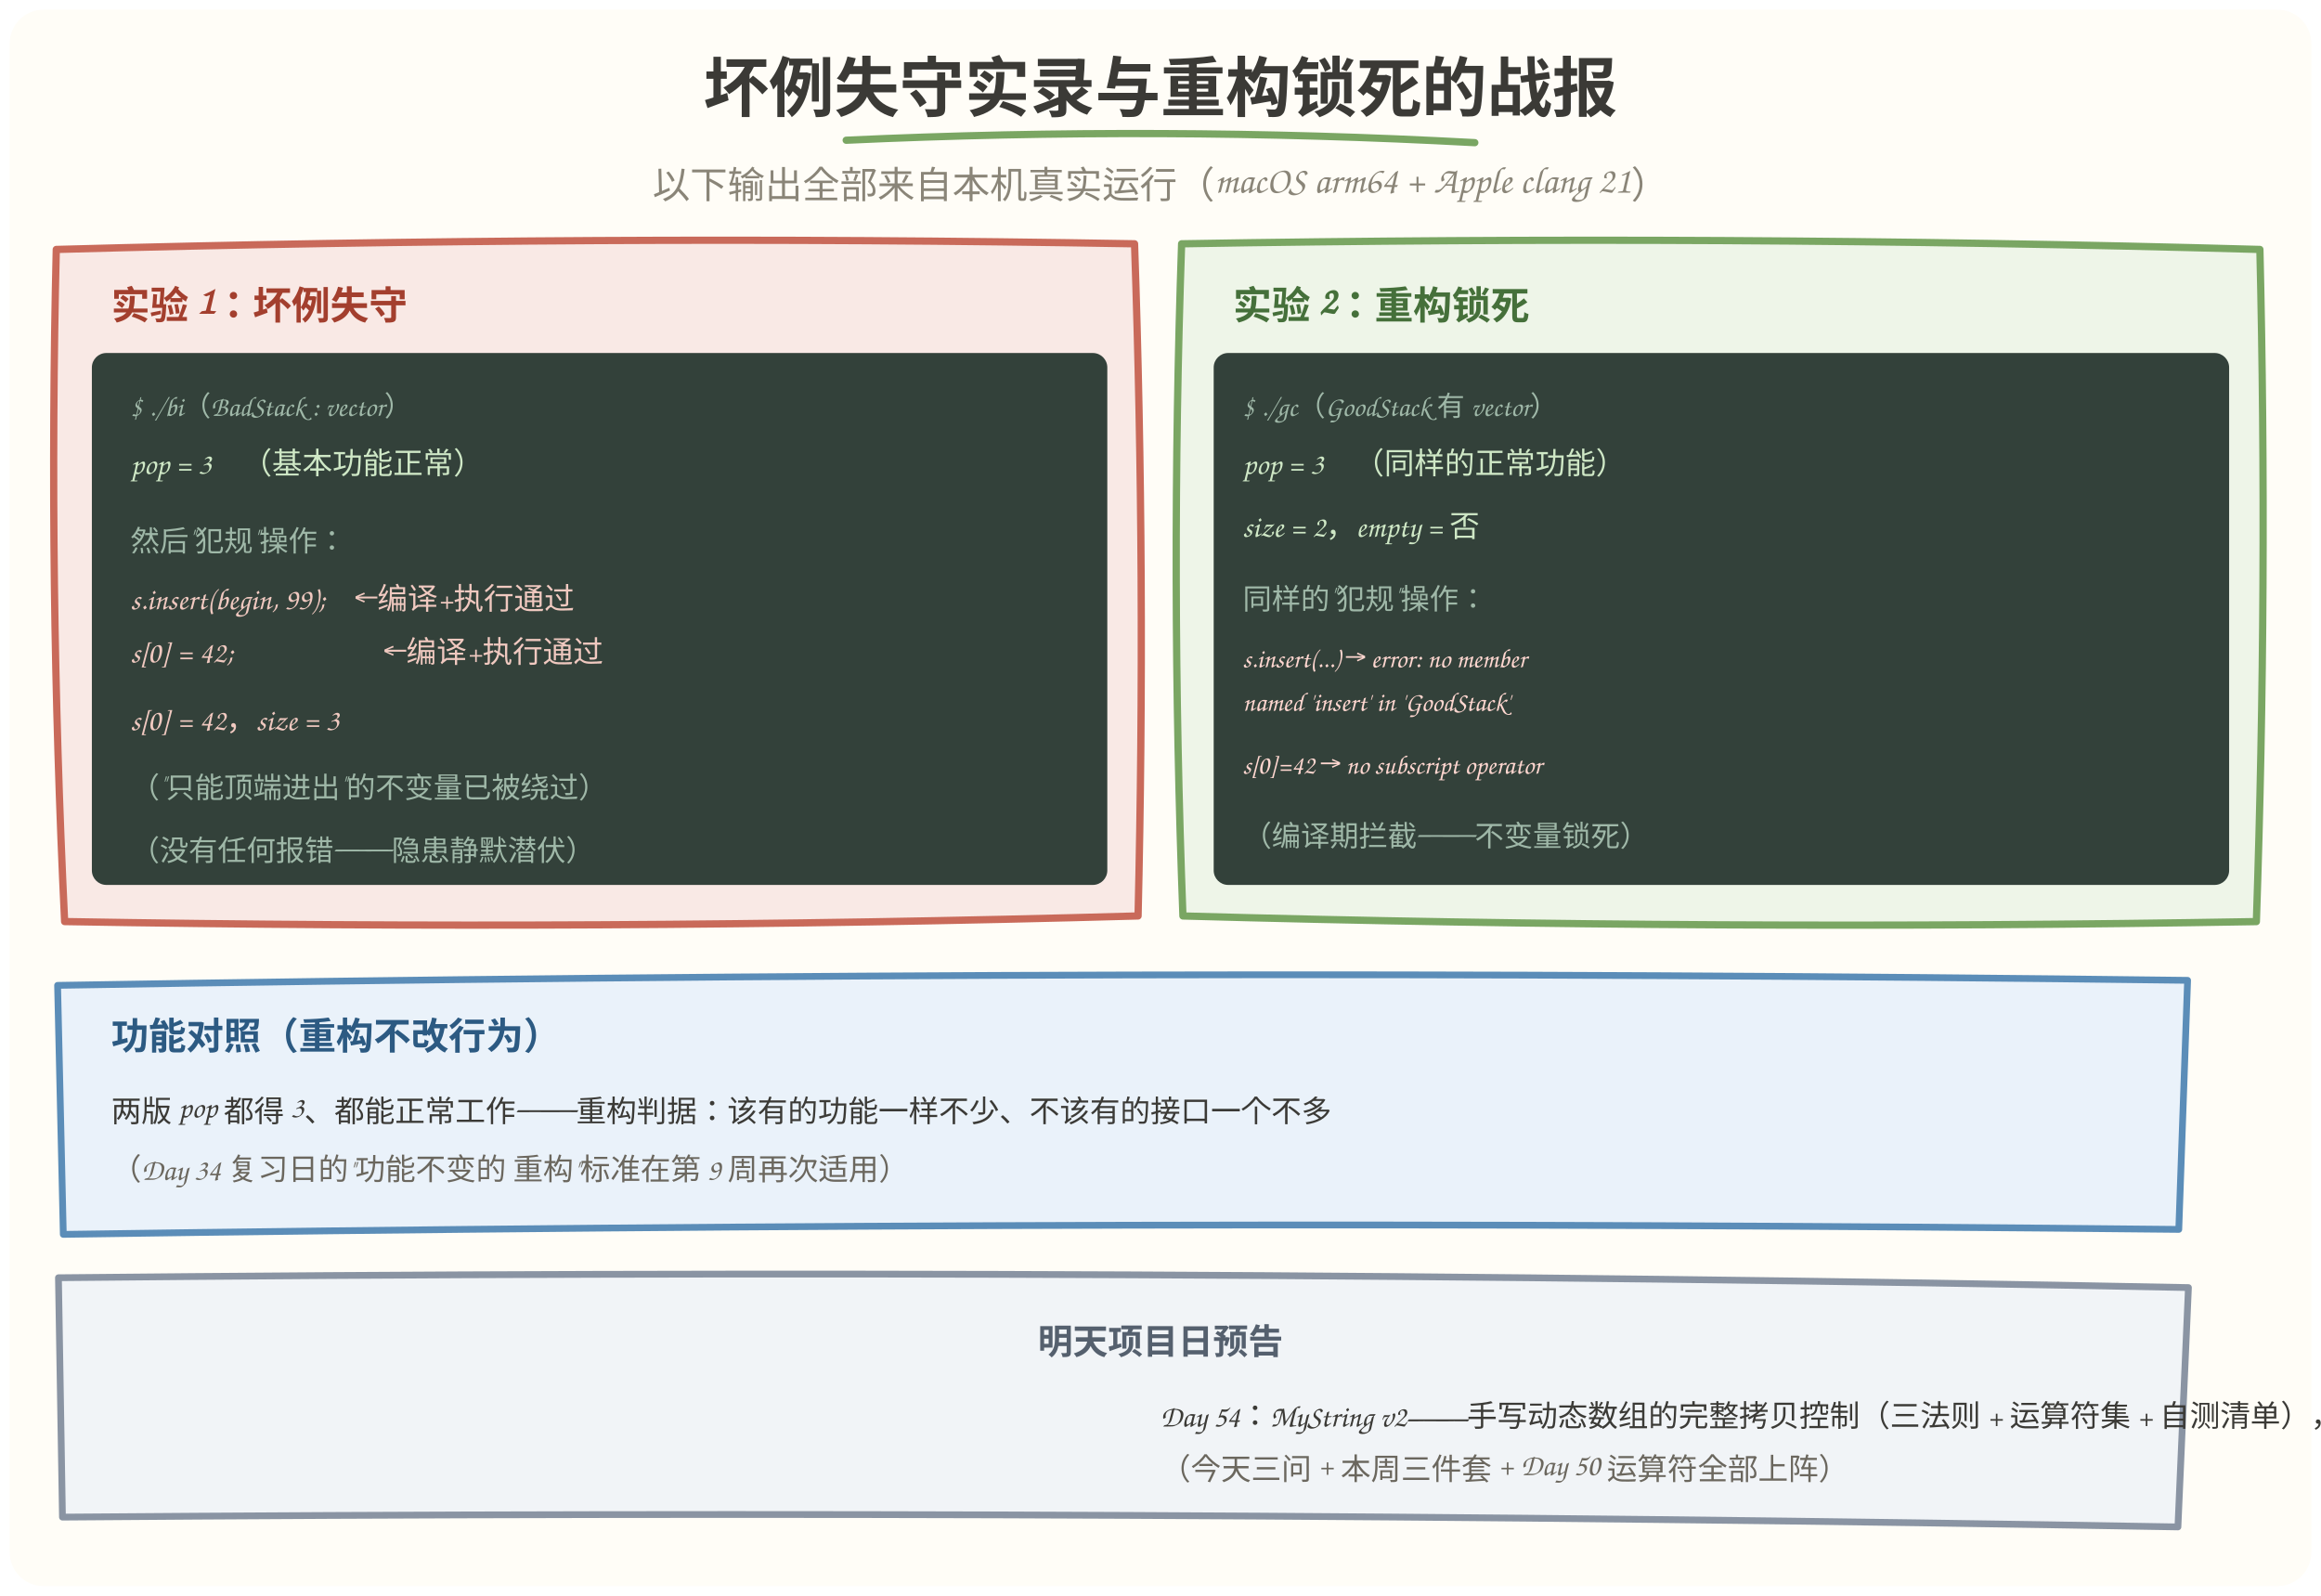
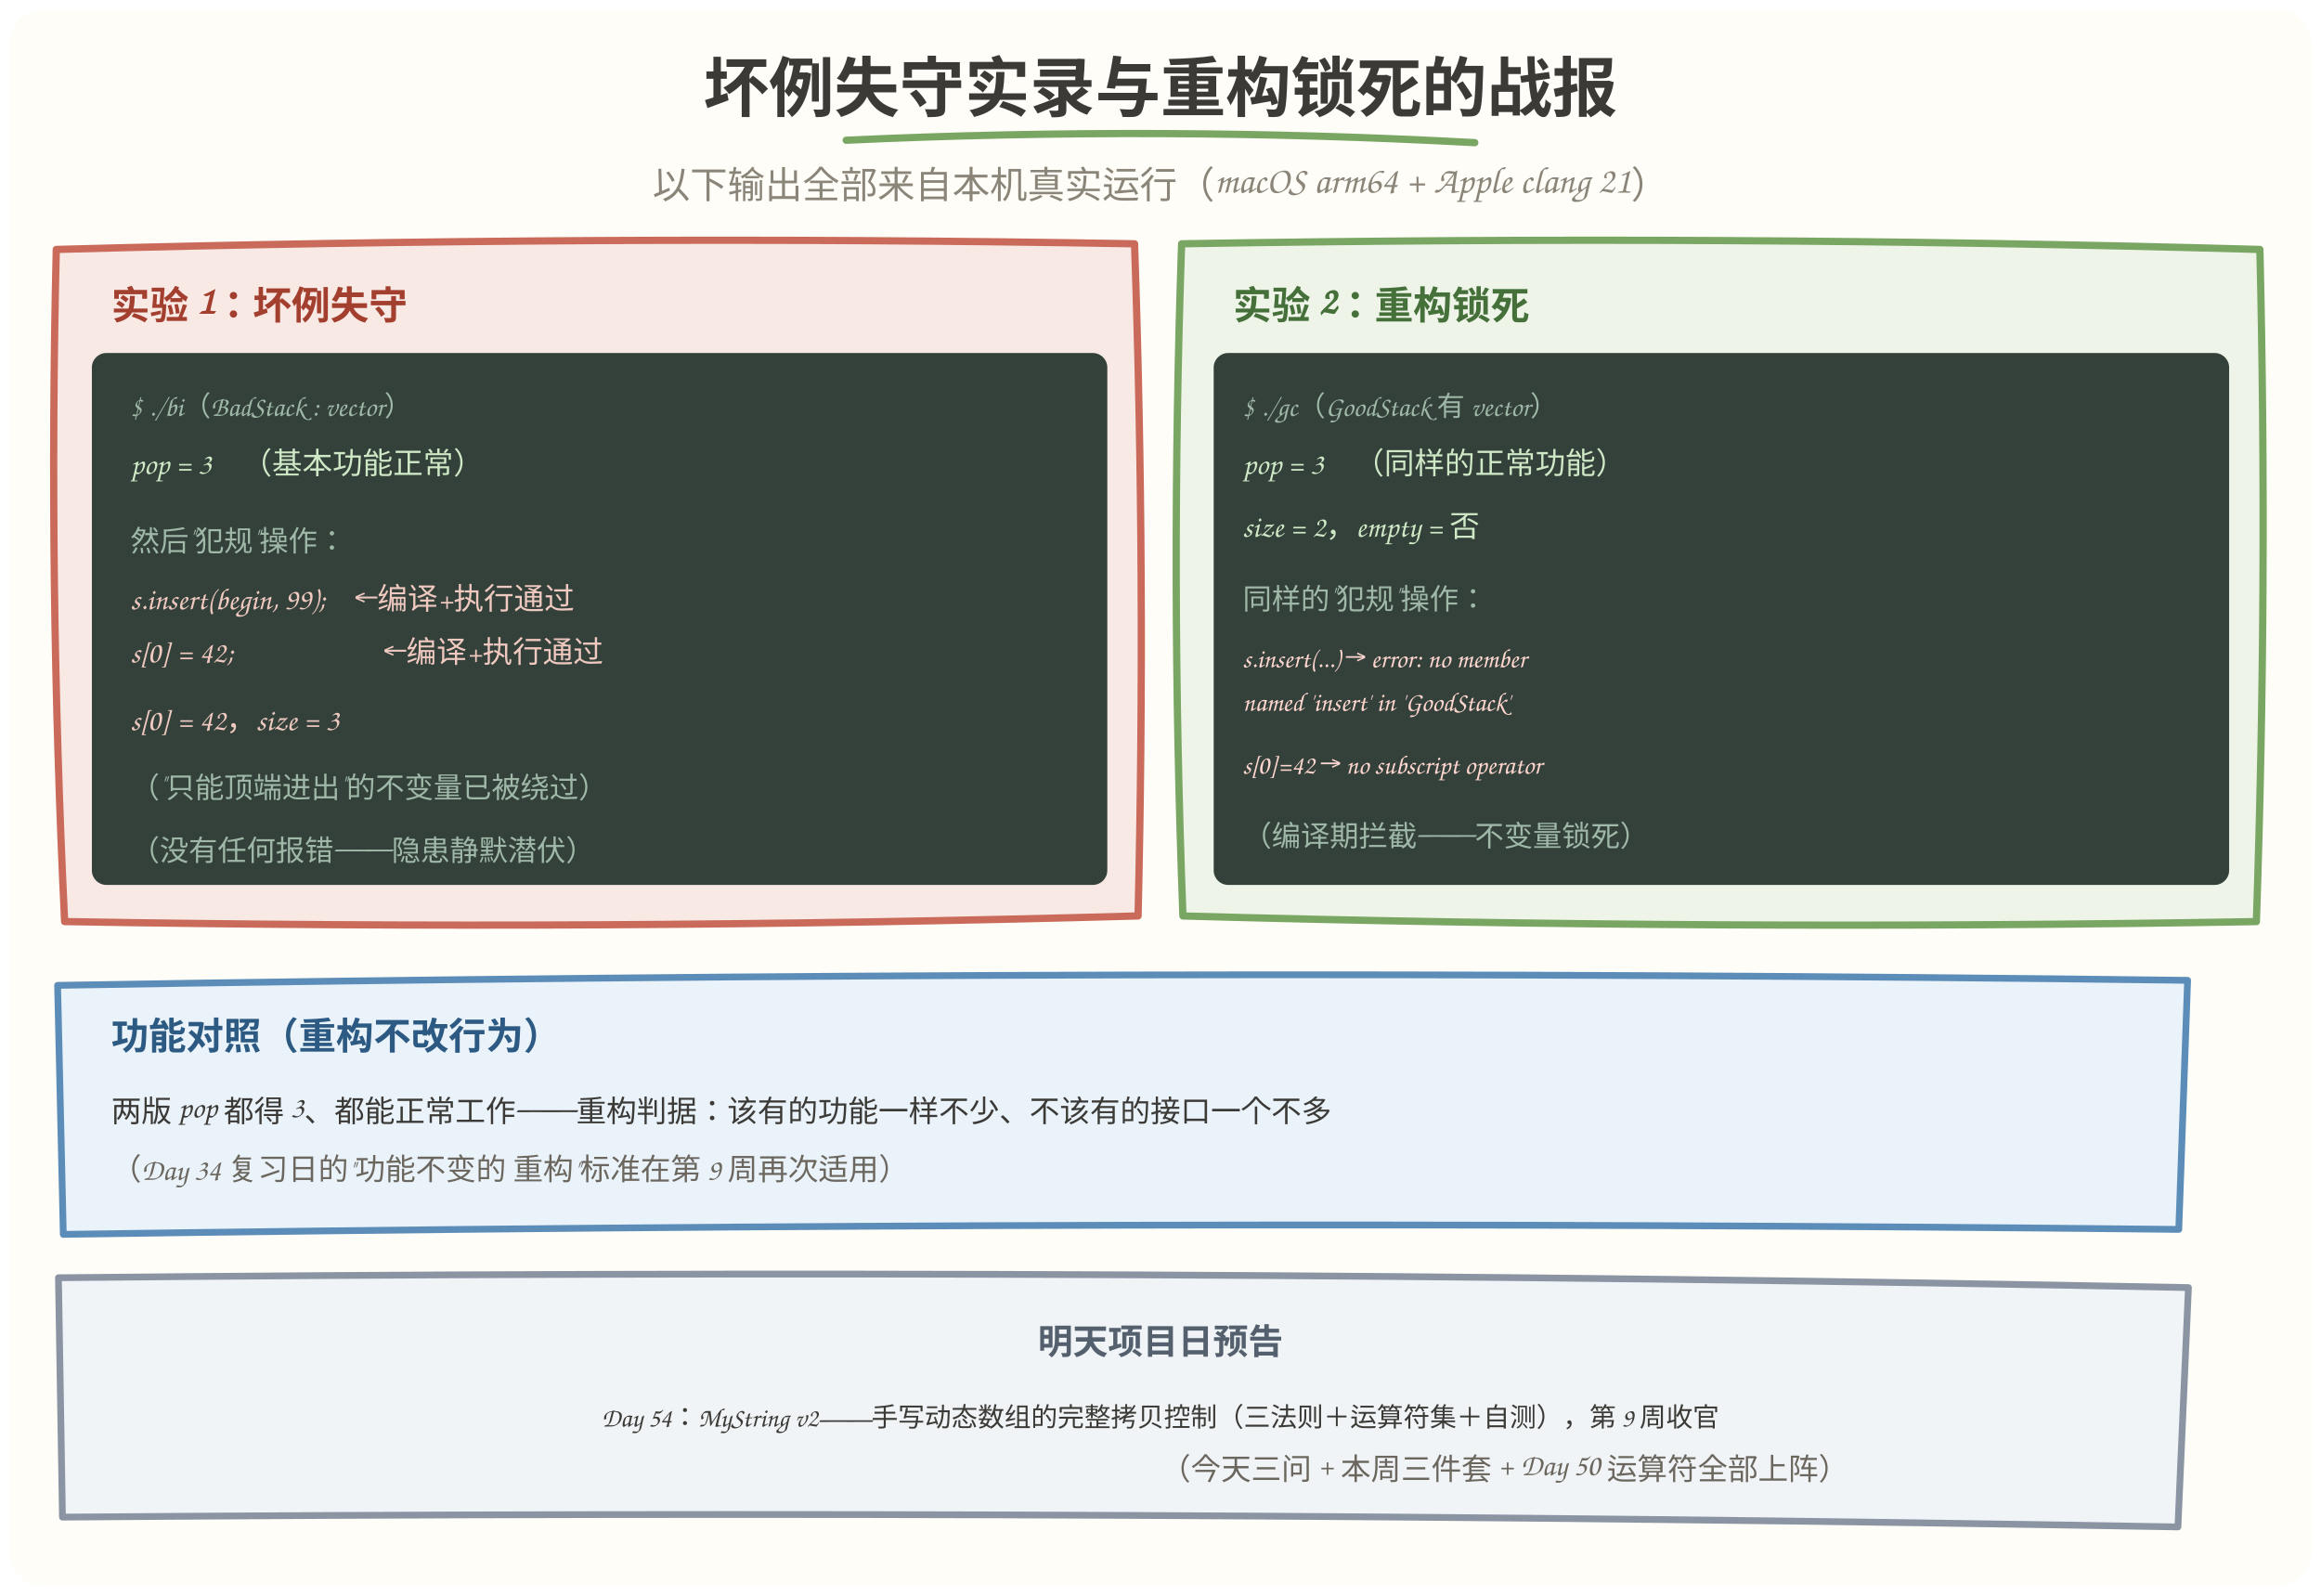
<svg xmlns="http://www.w3.org/2000/svg" viewBox="0 0 960 660" font-family="'Kaiti SC','KaiTi','Comic Sans MS',cursive">
  <rect x="4" y="4" width="952" height="652" rx="14" fill="#fffdf7" />
  <g stroke-linecap="round" stroke-linejoin="round">
    <text x="480" y="46" text-anchor="middle" font-size="27" font-weight="bold" fill="#3b3a36">坏例失守实录与重构锁死的战报</text>
    <path d="M 350,58 Q 480,52 610,59" fill="none" stroke="#7aa663" stroke-width="3" />
    <text x="480" y="82" text-anchor="middle" font-size="15.5" fill="#8a8578">以下输出全部来自本机真实运行（macOS arm64 + Apple clang 21）</text>
    <path d="M 24,102 Q 248,97 470,102 Q 474,240 470,380 Q 248,385 26,380 Q 20,240 24,102 Z" fill="#f9e9e5" stroke="#c96a5a" stroke-width="3" transform="rotate(-0.3 247 241)" />
    <text x="46" y="132" font-size="16" font-weight="bold" fill="#a33f2e">实验 1：坏例失守</text>
    <rect x="38" y="146" width="420" height="220" rx="6" fill="#33413a" />
    <text x="54" y="172" font-size="11.5" fill="#9fb8a8">$ ./bi（BadStack : vector）</text>
    <text x="54" y="196" font-size="12.5" fill="#cfe8c6">pop = 3　（基本功能正常）</text>
    <text x="54" y="228" font-size="12" fill="#9fb8a8">然后"犯规"操作：</text>
    <text x="54" y="252" font-size="12.5" fill="#f0c9c0">s.insert(begin, 99);　←编译+执行通过</text>
    <text x="54" y="274" font-size="12.5" fill="#f0c9c0">s[0] = 42;　　　　　←编译+执行通过</text>
    <text x="54" y="302" font-size="12.5" fill="#f0c9c0">s[0] = 42，size = 3</text>
    <text x="54" y="330" font-size="12" fill="#9fb8a8">（"只能顶端进出"的不变量已被绕过）</text>
    <text x="54" y="356" font-size="12" fill="#9fb8a8">（没有任何报错——隐患静默潜伏）</text>
    <path d="M 488,102 Q 712,97 934,102 Q 938,240 934,380 Q 712,385 490,380 Q 484,240 488,102 Z" fill="#eef5e8" stroke="#7aa663" stroke-width="3" transform="rotate(0.3 711 241)" />
    <text x="510" y="132" font-size="16" font-weight="bold" fill="#45703a">实验 2：重构锁死</text>
    <rect x="502" y="146" width="420" height="220" rx="6" fill="#33413a" />
    <text x="514" y="172" font-size="11.5" fill="#9fb8a8">$ ./gc（GoodStack 有 vector）</text>
    <text x="514" y="196" font-size="12.5" fill="#cfe8c6">pop = 3　（同样的正常功能）</text>
    <text x="514" y="222" font-size="12.5" fill="#cfe8c6">size = 2，empty = 否</text>
    <text x="514" y="252" font-size="12" fill="#9fb8a8">同样的"犯规"操作：</text>
    <text x="514" y="276" font-size="11" fill="#ffd7d0">s.insert(...) → error: no member</text>
    <text x="514" y="294" font-size="11" fill="#ffd7d0">　named 'insert' in 'GoodStack'</text>
    <text x="514" y="320" font-size="11" fill="#ffd7d0">s[0]=42 → no subscript operator</text>
    <text x="514" y="350" font-size="12" fill="#9fb8a8">（编译期拦截——不变量锁死）</text>
    <path d="M 24,406 Q 470,400 905,407 L 901,510 Q 470,504 26,509 Z" fill="#eaf2fa" stroke="#5b8db8" stroke-width="2.8" transform="rotate(-0.2 464 458)" />
    <text x="46" y="434" font-size="15.5" font-weight="bold" fill="#2c5a82">功能对照（重构不改行为）</text>
    <text x="46" y="464" font-size="12.5" fill="#3b3a36">两版 pop 都得 3、都能正常工作——重构判据：该有的功能一样不少、不该有的接口一个不多</text>
    <text x="46" y="488" font-size="12.5" fill="#6b675e">（Day 34 复习日的"功能不变的 重构"标准在第 9 周再次适用）</text>
    <path d="M 24,530 Q 470,524 905,531 L 901,630 Q 470,624 26,629 Z" fill="#f1f4f7" stroke="#8a94a3" stroke-width="2.8" transform="rotate(0.2 464 580)" />
    <text x="480" y="560" text-anchor="middle" font-size="14.5" font-weight="bold" fill="#55606e">明天项目日预告</text>
-     <text x="480" y="590" font-size="12.5" fill="#3b3a36">Day 54：MyString v2——手写动态数组的完整拷贝控制（三法则 + 运算符集 + 自测清单），第 9 周收官</text>
+     <text x="480" y="590" text-anchor="middle" font-size="11" fill="#3b3a36">Day 54：MyString v2——手写动态数组的完整拷贝控制（三法则＋运算符集＋自测），第 9 周收官</text>
    <text x="480" y="612" font-size="12.5" fill="#6b675e">（今天三问 + 本周三件套 + Day 50 运算符全部上阵）</text>
  </g>
</svg>
